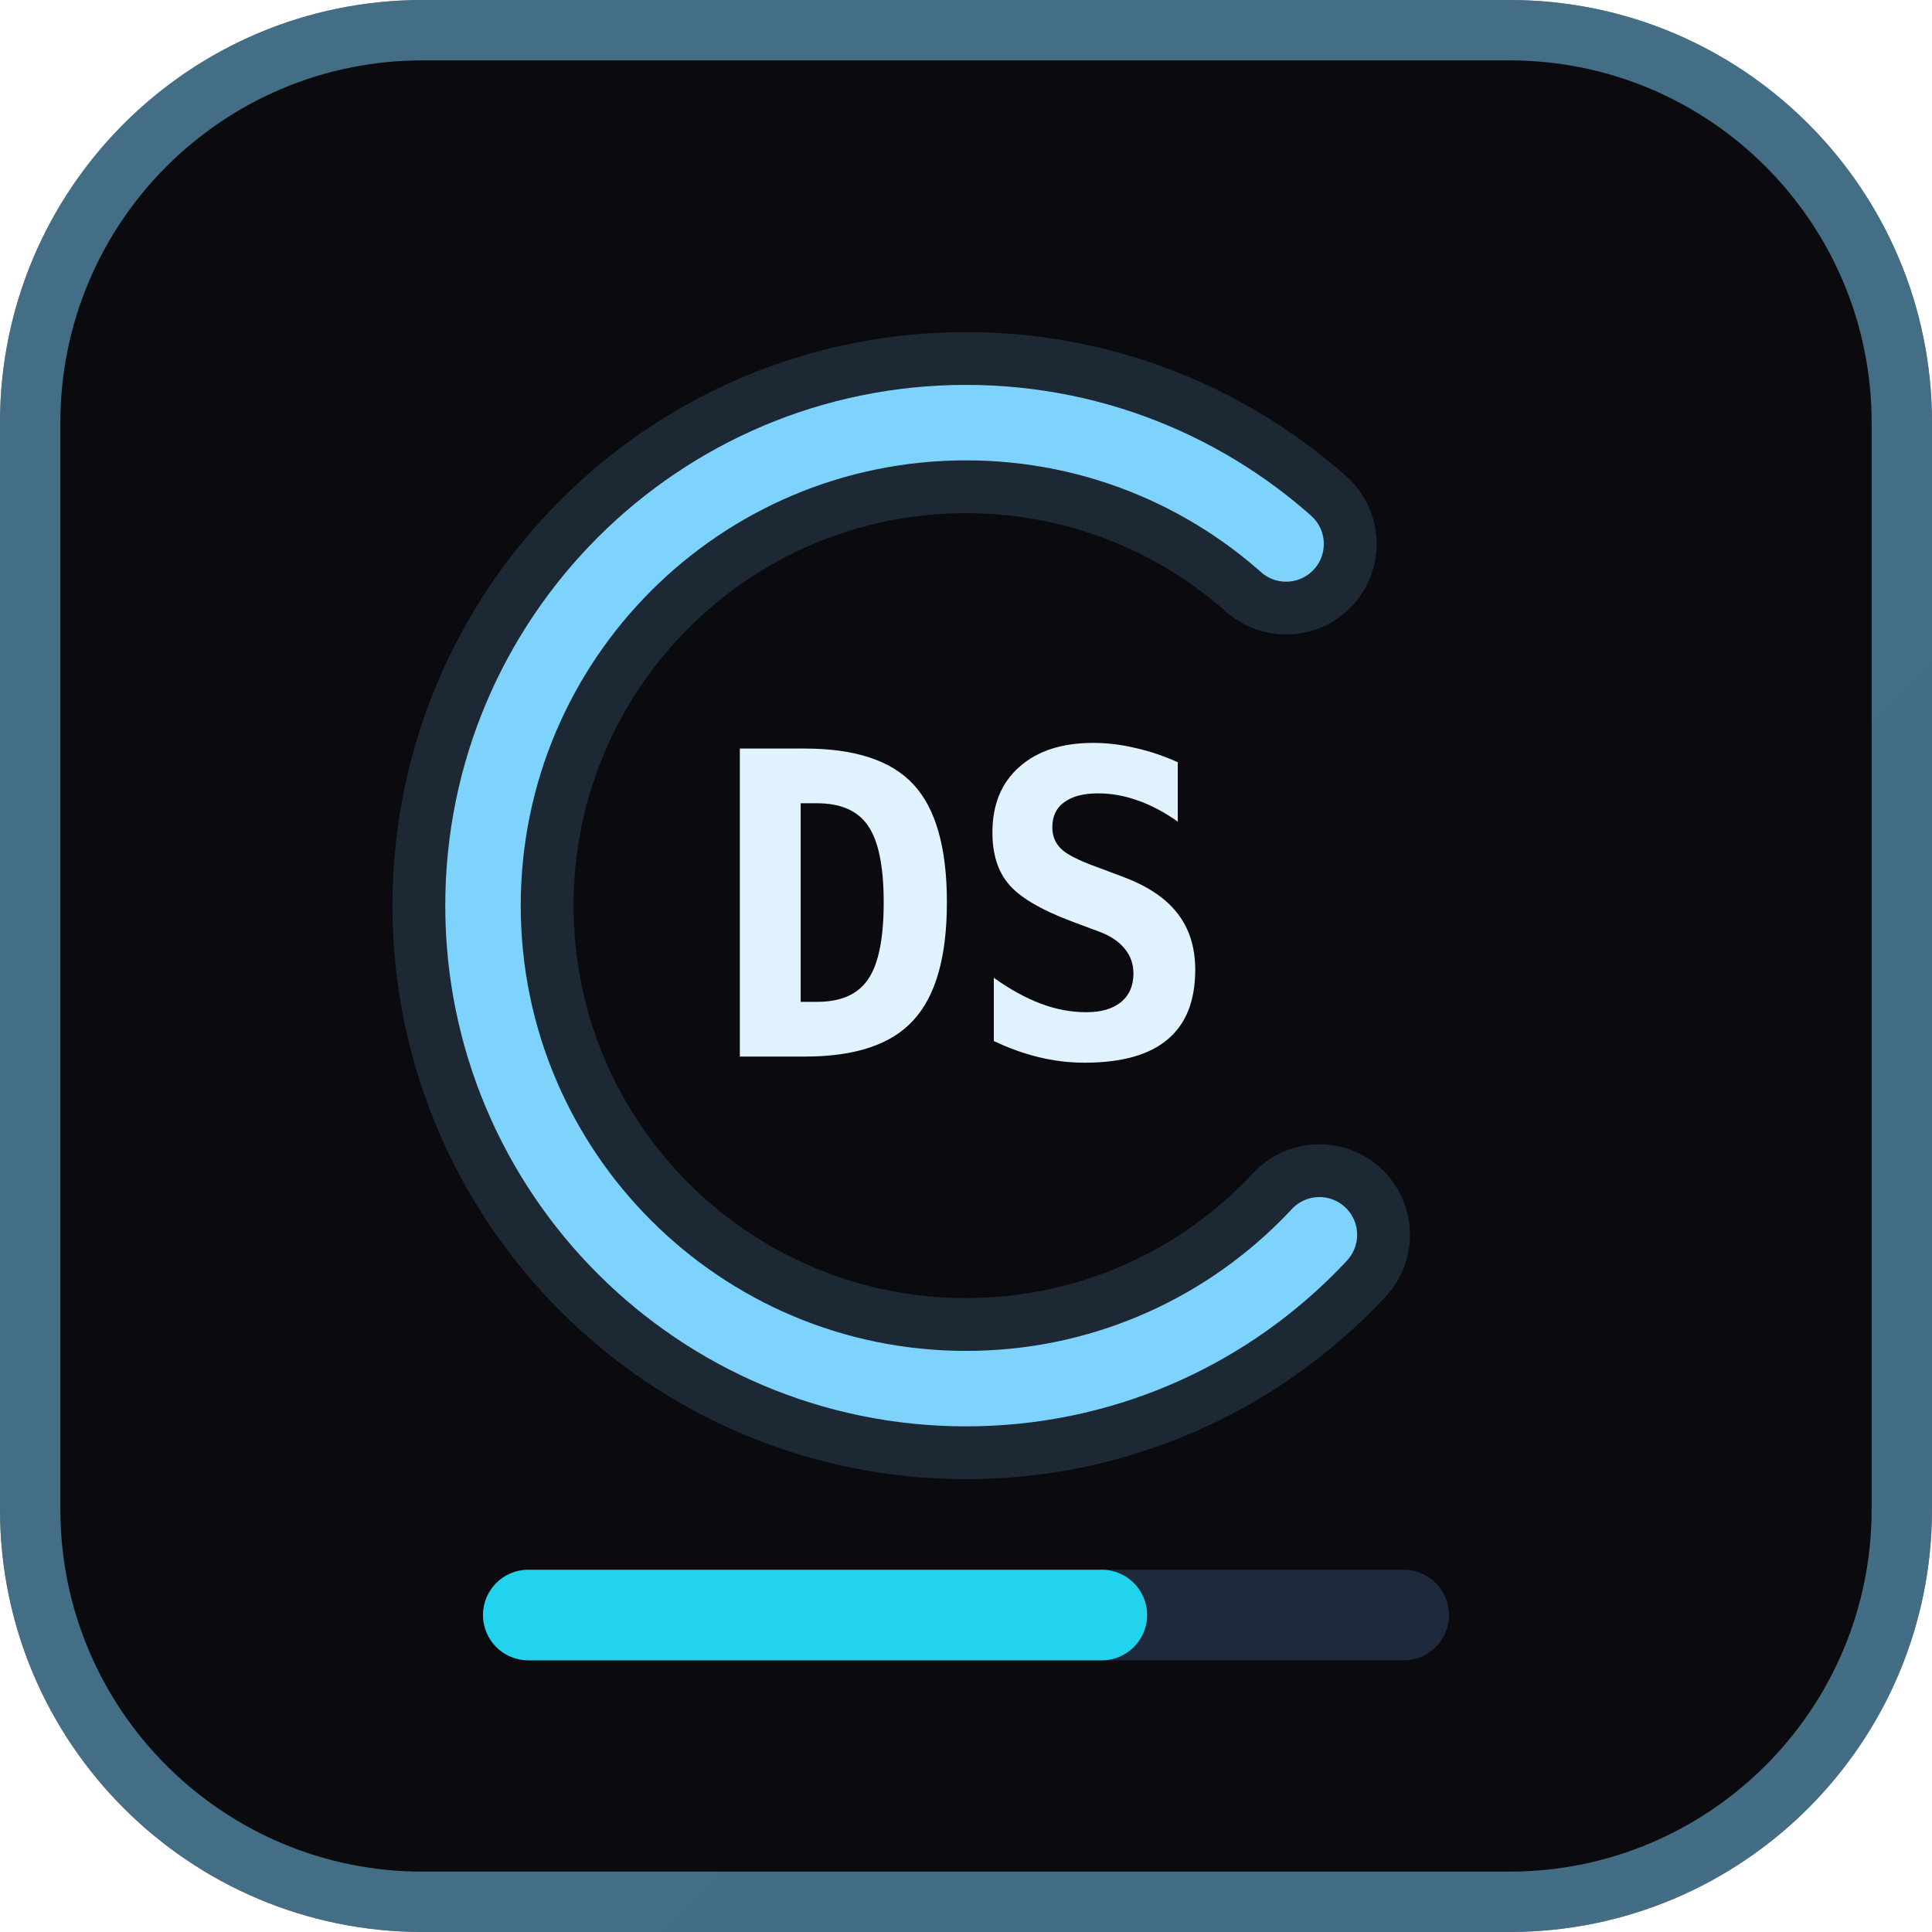
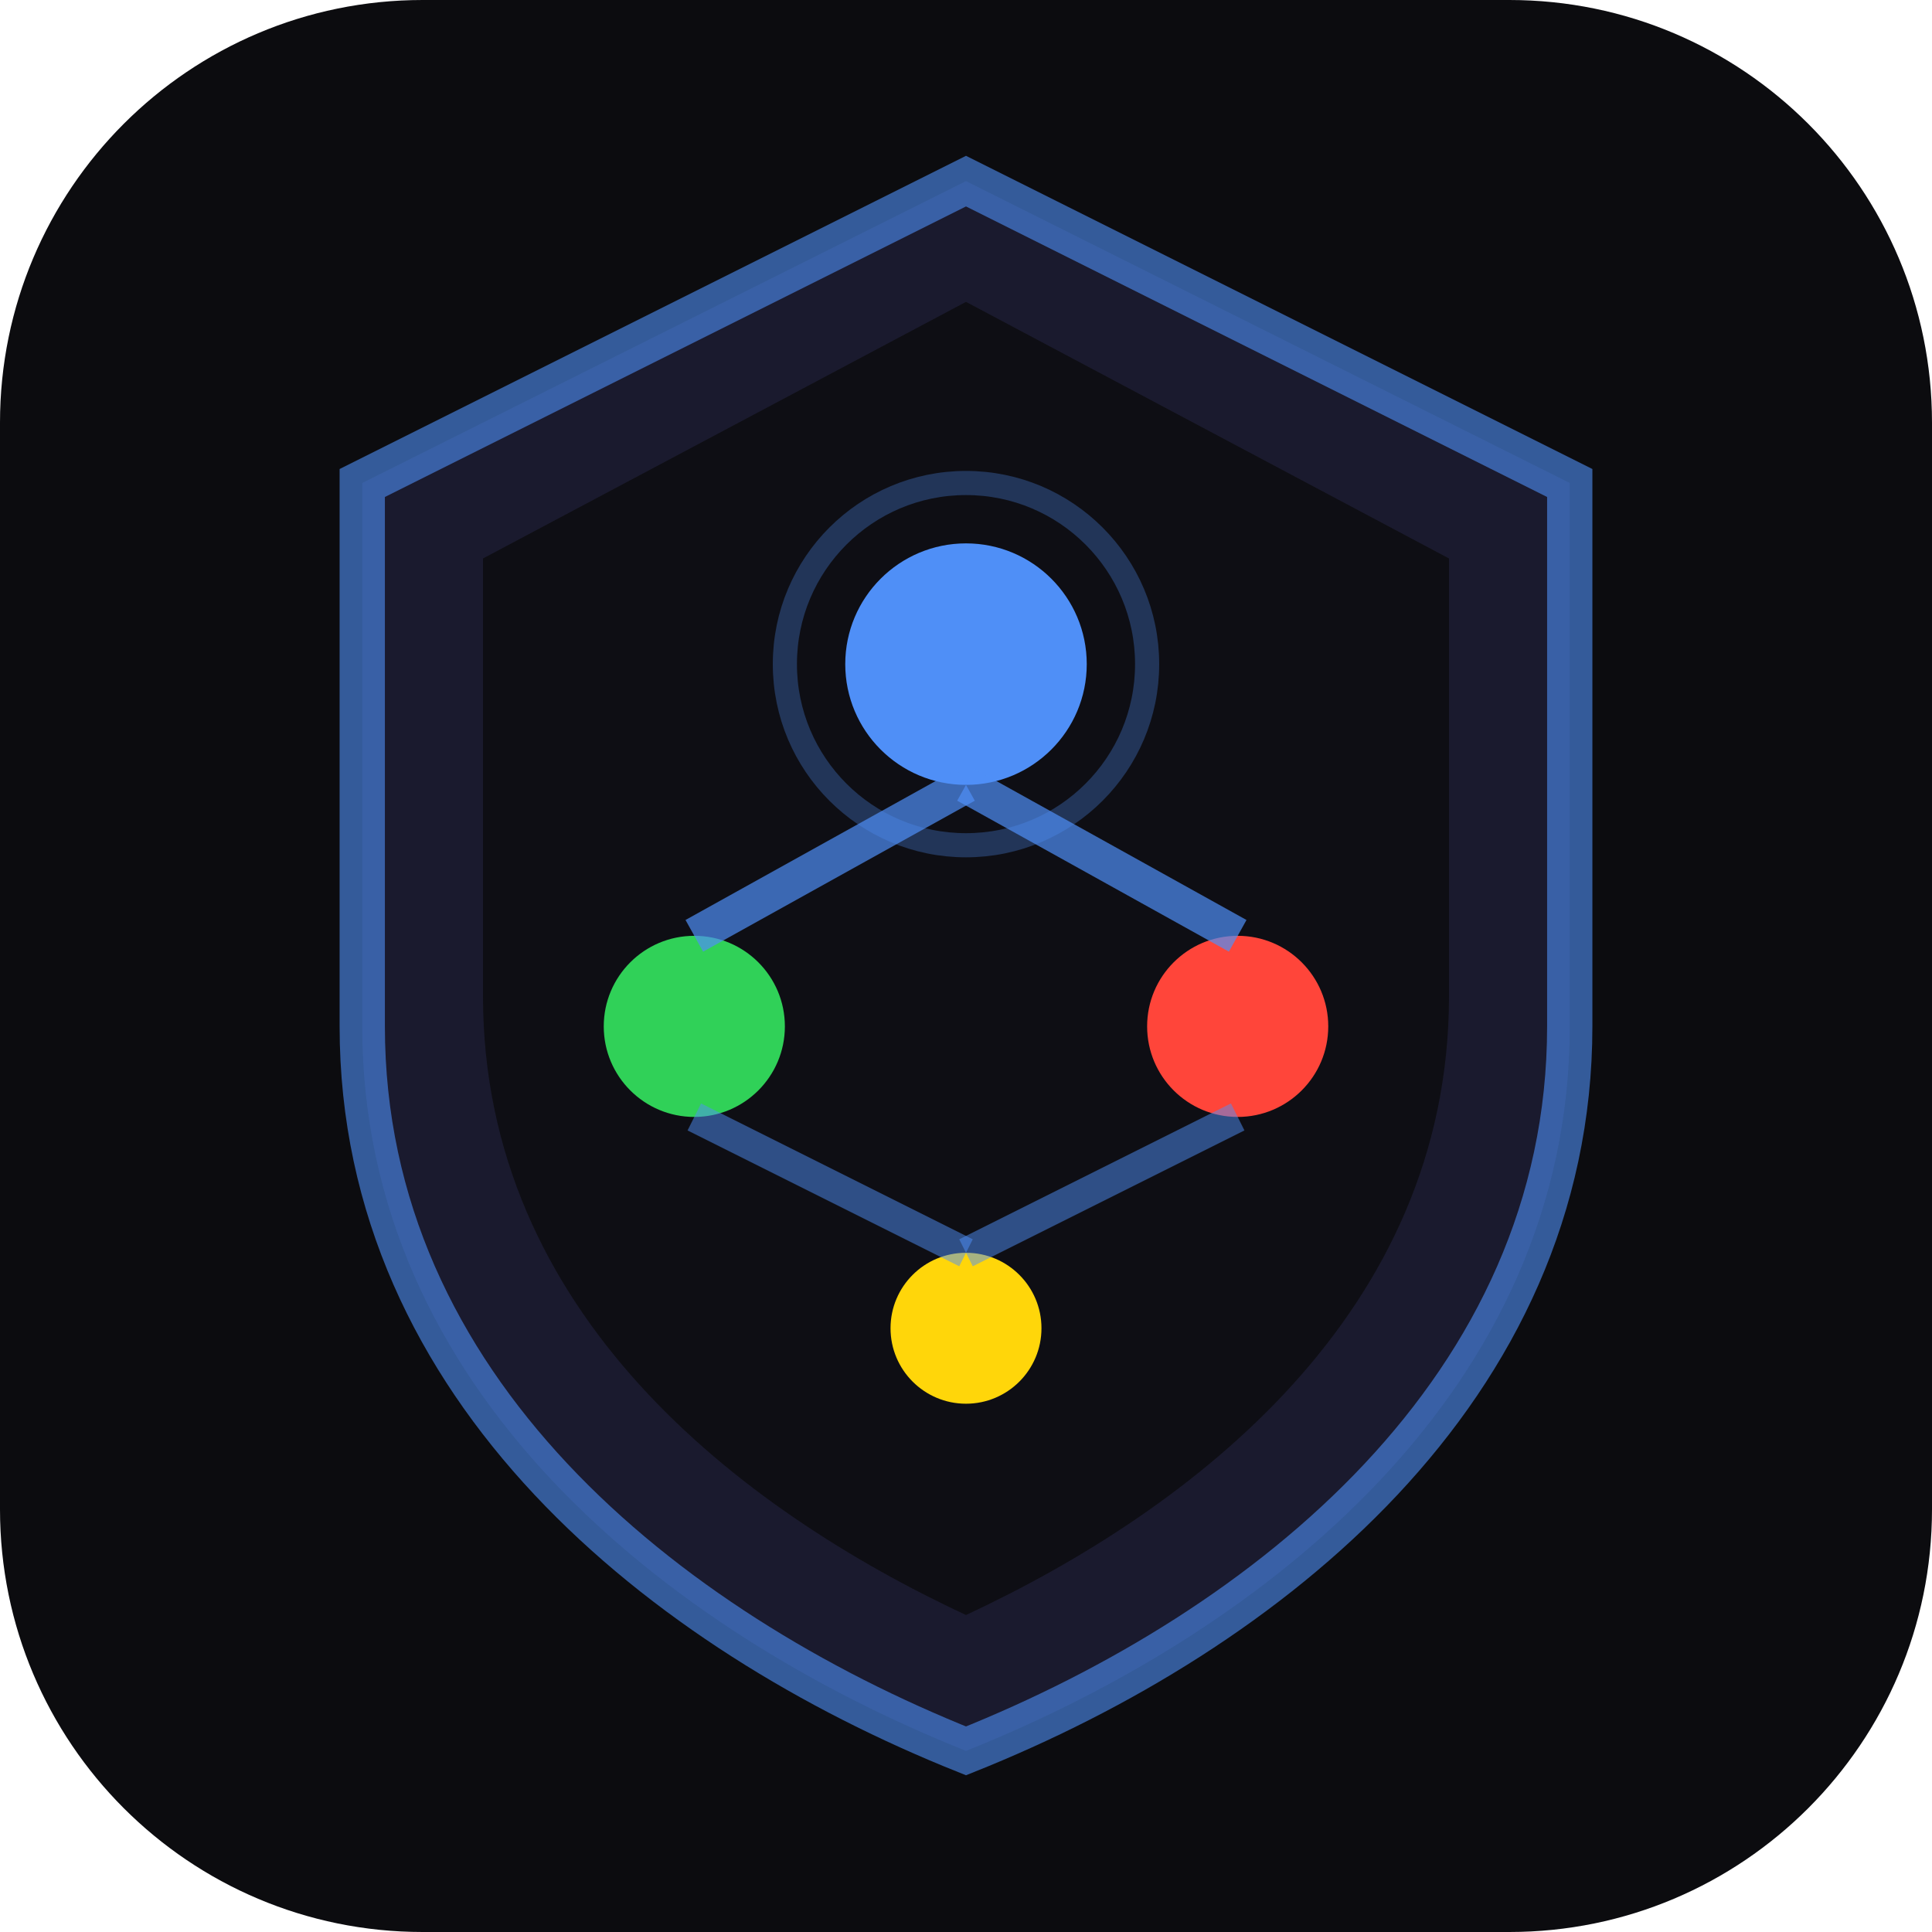
<svg xmlns="http://www.w3.org/2000/svg" viewBox="0 0 64 64" fill="none">
-   <rect width="64" height="64" rx="14" fill="#0a0a0f" />
-   <rect x="1" y="1" width="62" height="62" rx="13" stroke="url(#g)" stroke-width="2" />
-   <circle cx="32" cy="30" r="16" stroke="#7dd3fc" stroke-width="2.5" stroke-dasharray="75 25.5" stroke-dashoffset="-12" stroke-linecap="round" />
-   <circle cx="32" cy="30" r="16" stroke="#7dd3fc" stroke-width="6" stroke-dasharray="75 25.5" stroke-dashoffset="-12" stroke-linecap="round" opacity="0.15" />
-   <text x="32" y="35" text-anchor="middle" font-family="monospace" font-weight="700" font-size="14" fill="#e0f2fe">DS</text>
-   <rect x="16" y="52" width="32" height="3" rx="1.5" fill="#1e293b" />
-   <rect x="16" y="52" width="22" height="3" rx="1.5" fill="url(#b)" />
+   <rect width="64" height="64" rx="14" fill="#0c0c0f" />
+   <path d="M32 6 L52 16 V34 C52 46 42 54 32 58 C22 54 12 46 12 34 V16 Z" fill="url(#shieldGrad)" stroke="url(#shieldStroke)" stroke-width="1.5" />
+   <path d="M32 10 L48 18.5 V33 C48 43.5 39.5 50 32 53.5 C24.5 50 16 43.5 16 33 V18.5 Z" fill="#0c0c0f" opacity="0.85" />
+   <circle cx="32" cy="22" r="4" fill="url(#nodeGrad)" />
+   <circle cx="23" cy="34" r="3" fill="#30d158" />
+   <circle cx="41" cy="34" r="3" fill="#ff453a" />
+   <circle cx="32" cy="44" r="2.5" fill="#ffd60a" />
+   <line x1="32" y1="26" x2="23" y2="31" stroke="#4f8ff7" stroke-width="1.2" opacity="0.7" />
+   <line x1="32" y1="26" x2="41" y2="31" stroke="#4f8ff7" stroke-width="1.2" opacity="0.7" />
+   <line x1="23" y1="37" x2="32" y2="41.5" stroke="#4f8ff7" stroke-width="1" opacity="0.5" />
+   <line x1="41" y1="37" x2="32" y2="41.5" stroke="#4f8ff7" stroke-width="1" opacity="0.5" />
+   <circle cx="32" cy="22" r="6" fill="none" stroke="#4f8ff7" stroke-width="0.8" opacity="0.3" />
  <defs>
-     <linearGradient id="g" x1="0" y1="0" x2="64" y2="64">
-       <stop stop-color="#7dd3fc" stop-opacity="0.5" />
-       <stop offset="1" stop-color="#7dd3fc" stop-opacity="0.05" />
+     <linearGradient id="shieldGrad" x1="12" y1="6" x2="52" y2="58">
+       <stop stop-color="#1a1a2e" />
+       <stop offset="1" stop-color="#0c0c0f" />
    </linearGradient>
-     <linearGradient id="b" x1="16" y1="53" x2="38" y2="53">
-       <stop stop-color="#22d3ee" />
-       <stop offset="1" stop-color="#7dd3fc" />
+     <linearGradient id="shieldStroke" x1="12" y1="6" x2="52" y2="58">
+       <stop stop-color="#4f8ff7" stop-opacity="0.6" />
+       <stop offset="0.5" stop-color="#bf5af2" stop-opacity="0.4" />
+       <stop offset="1" stop-color="#32d6e2" stop-opacity="0.3" />
+     </linearGradient>
+     <linearGradient id="nodeGrad" x1="28" y1="18" x2="36" y2="26">
+       <stop stop-color="#4f8ff7" />
+       <stop offset="1" stop-color="#6366f1" />
    </linearGradient>
  </defs>
</svg>
